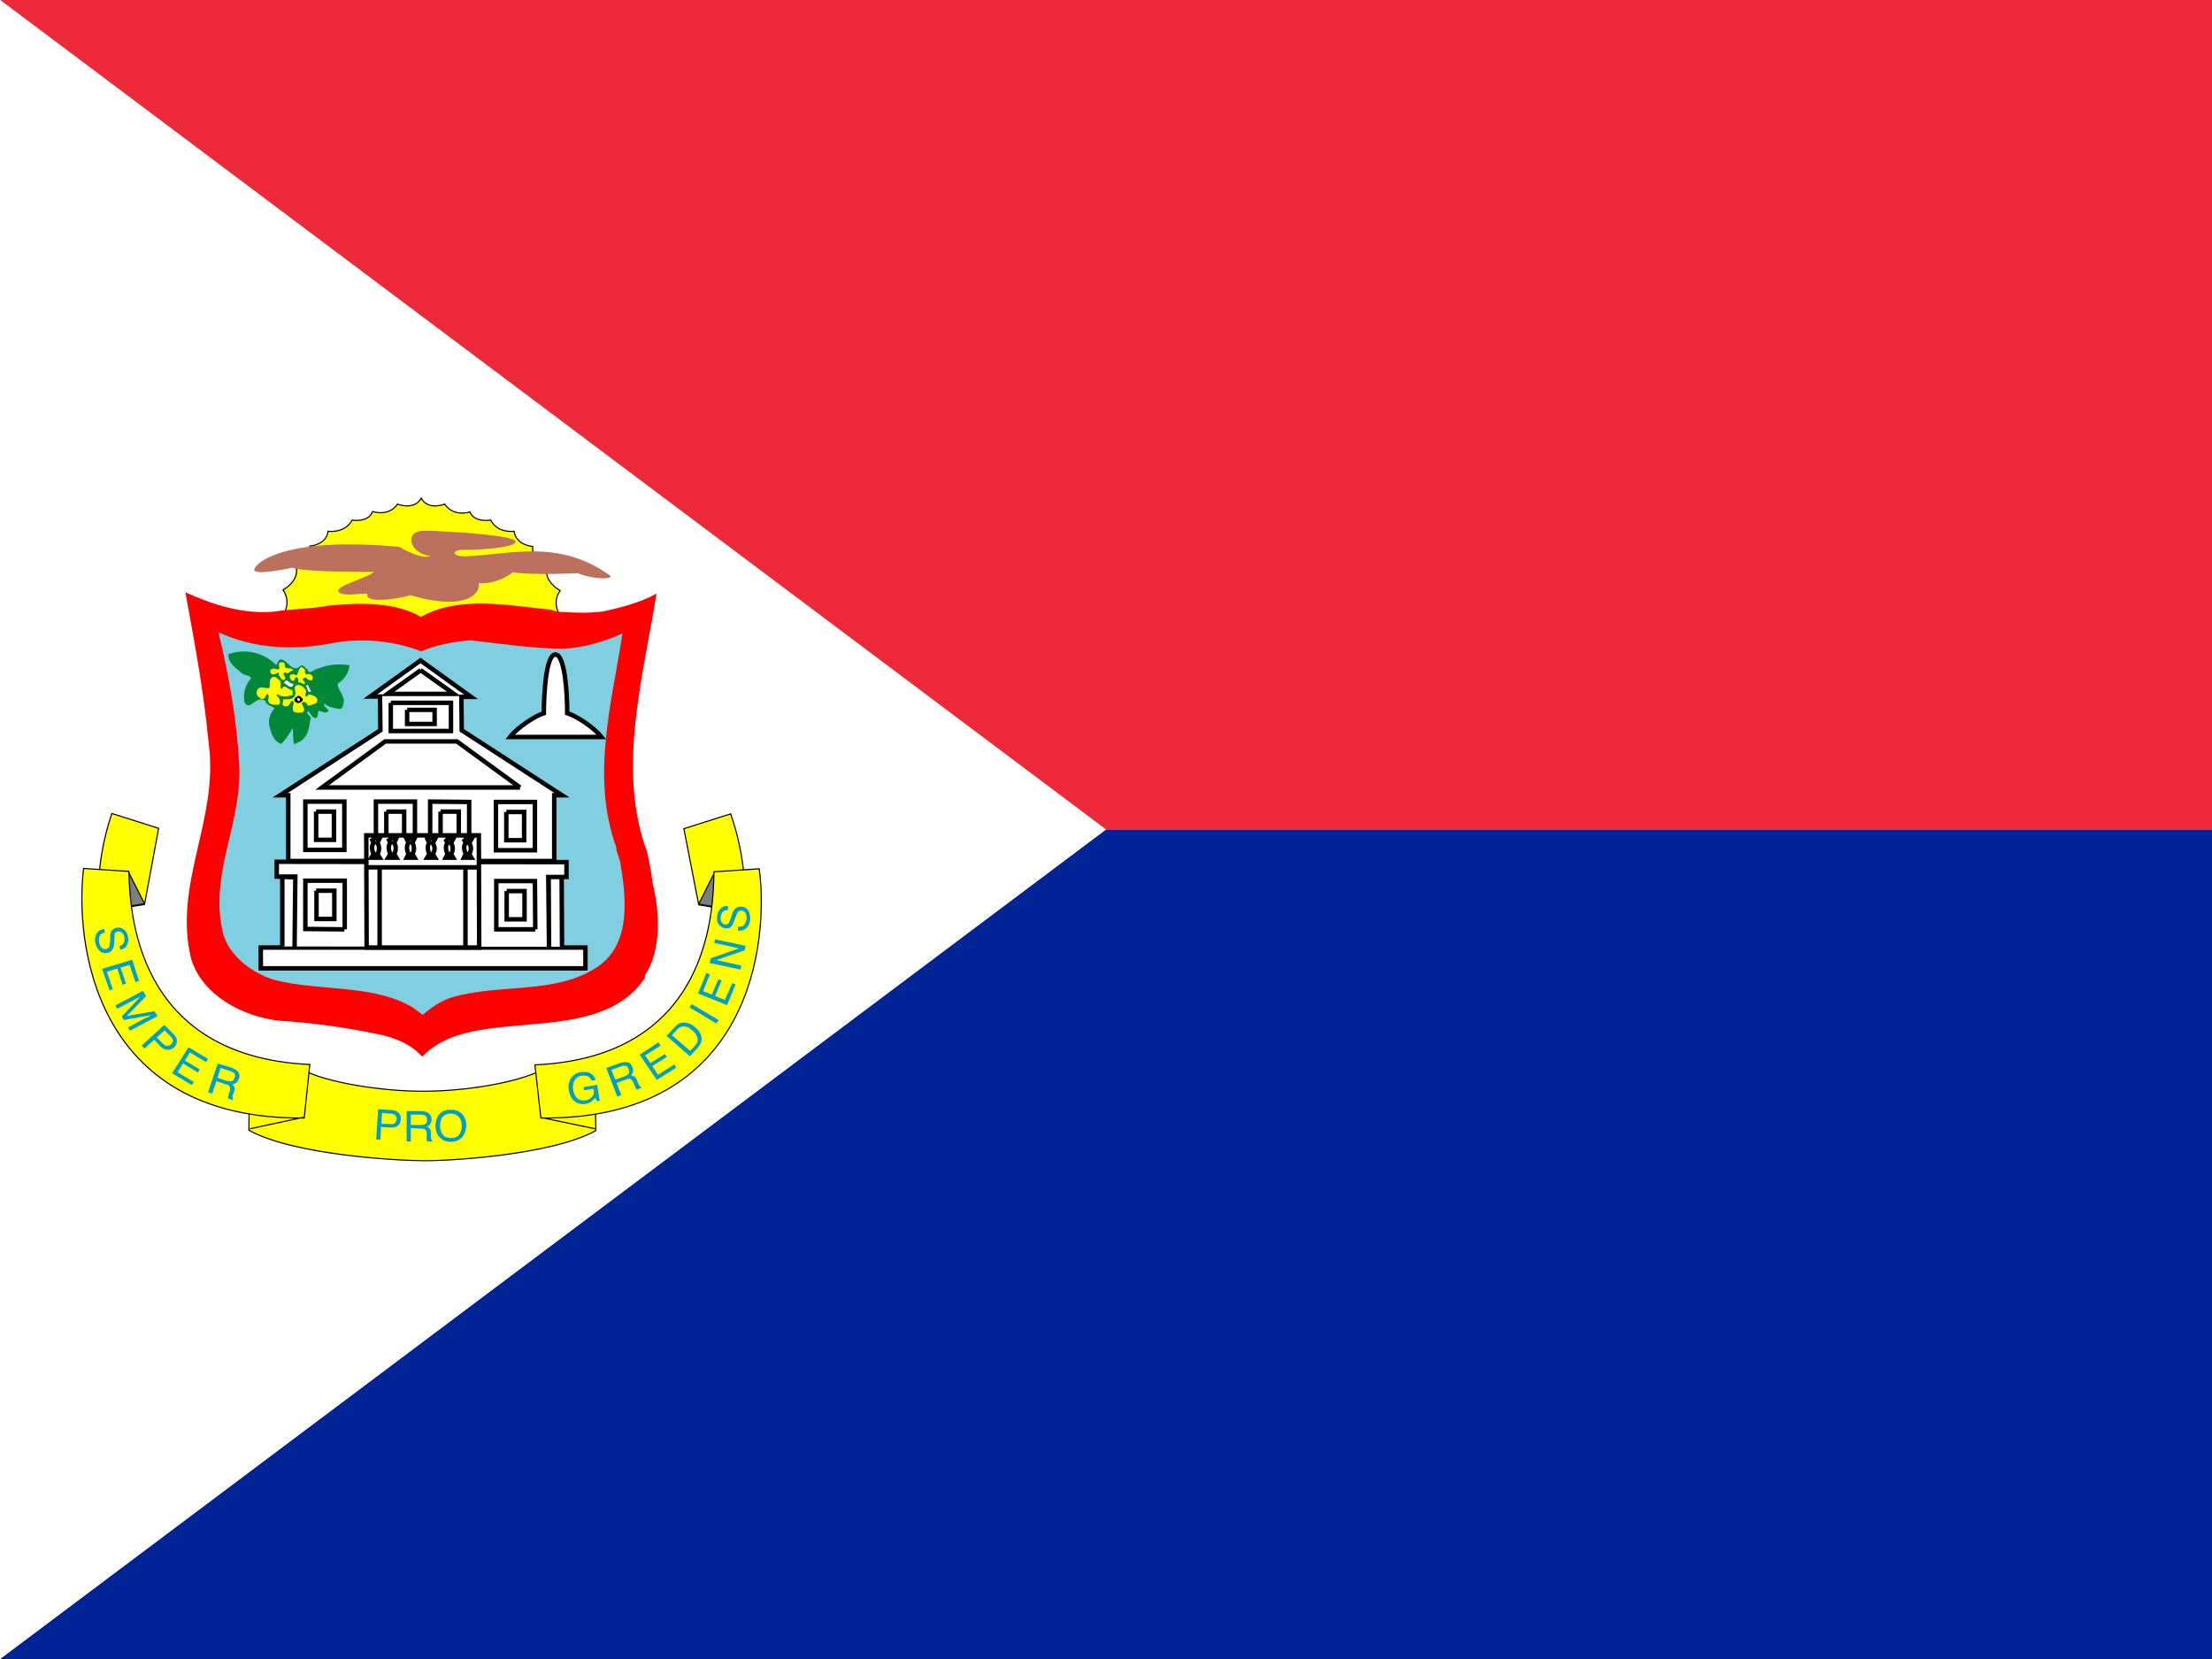
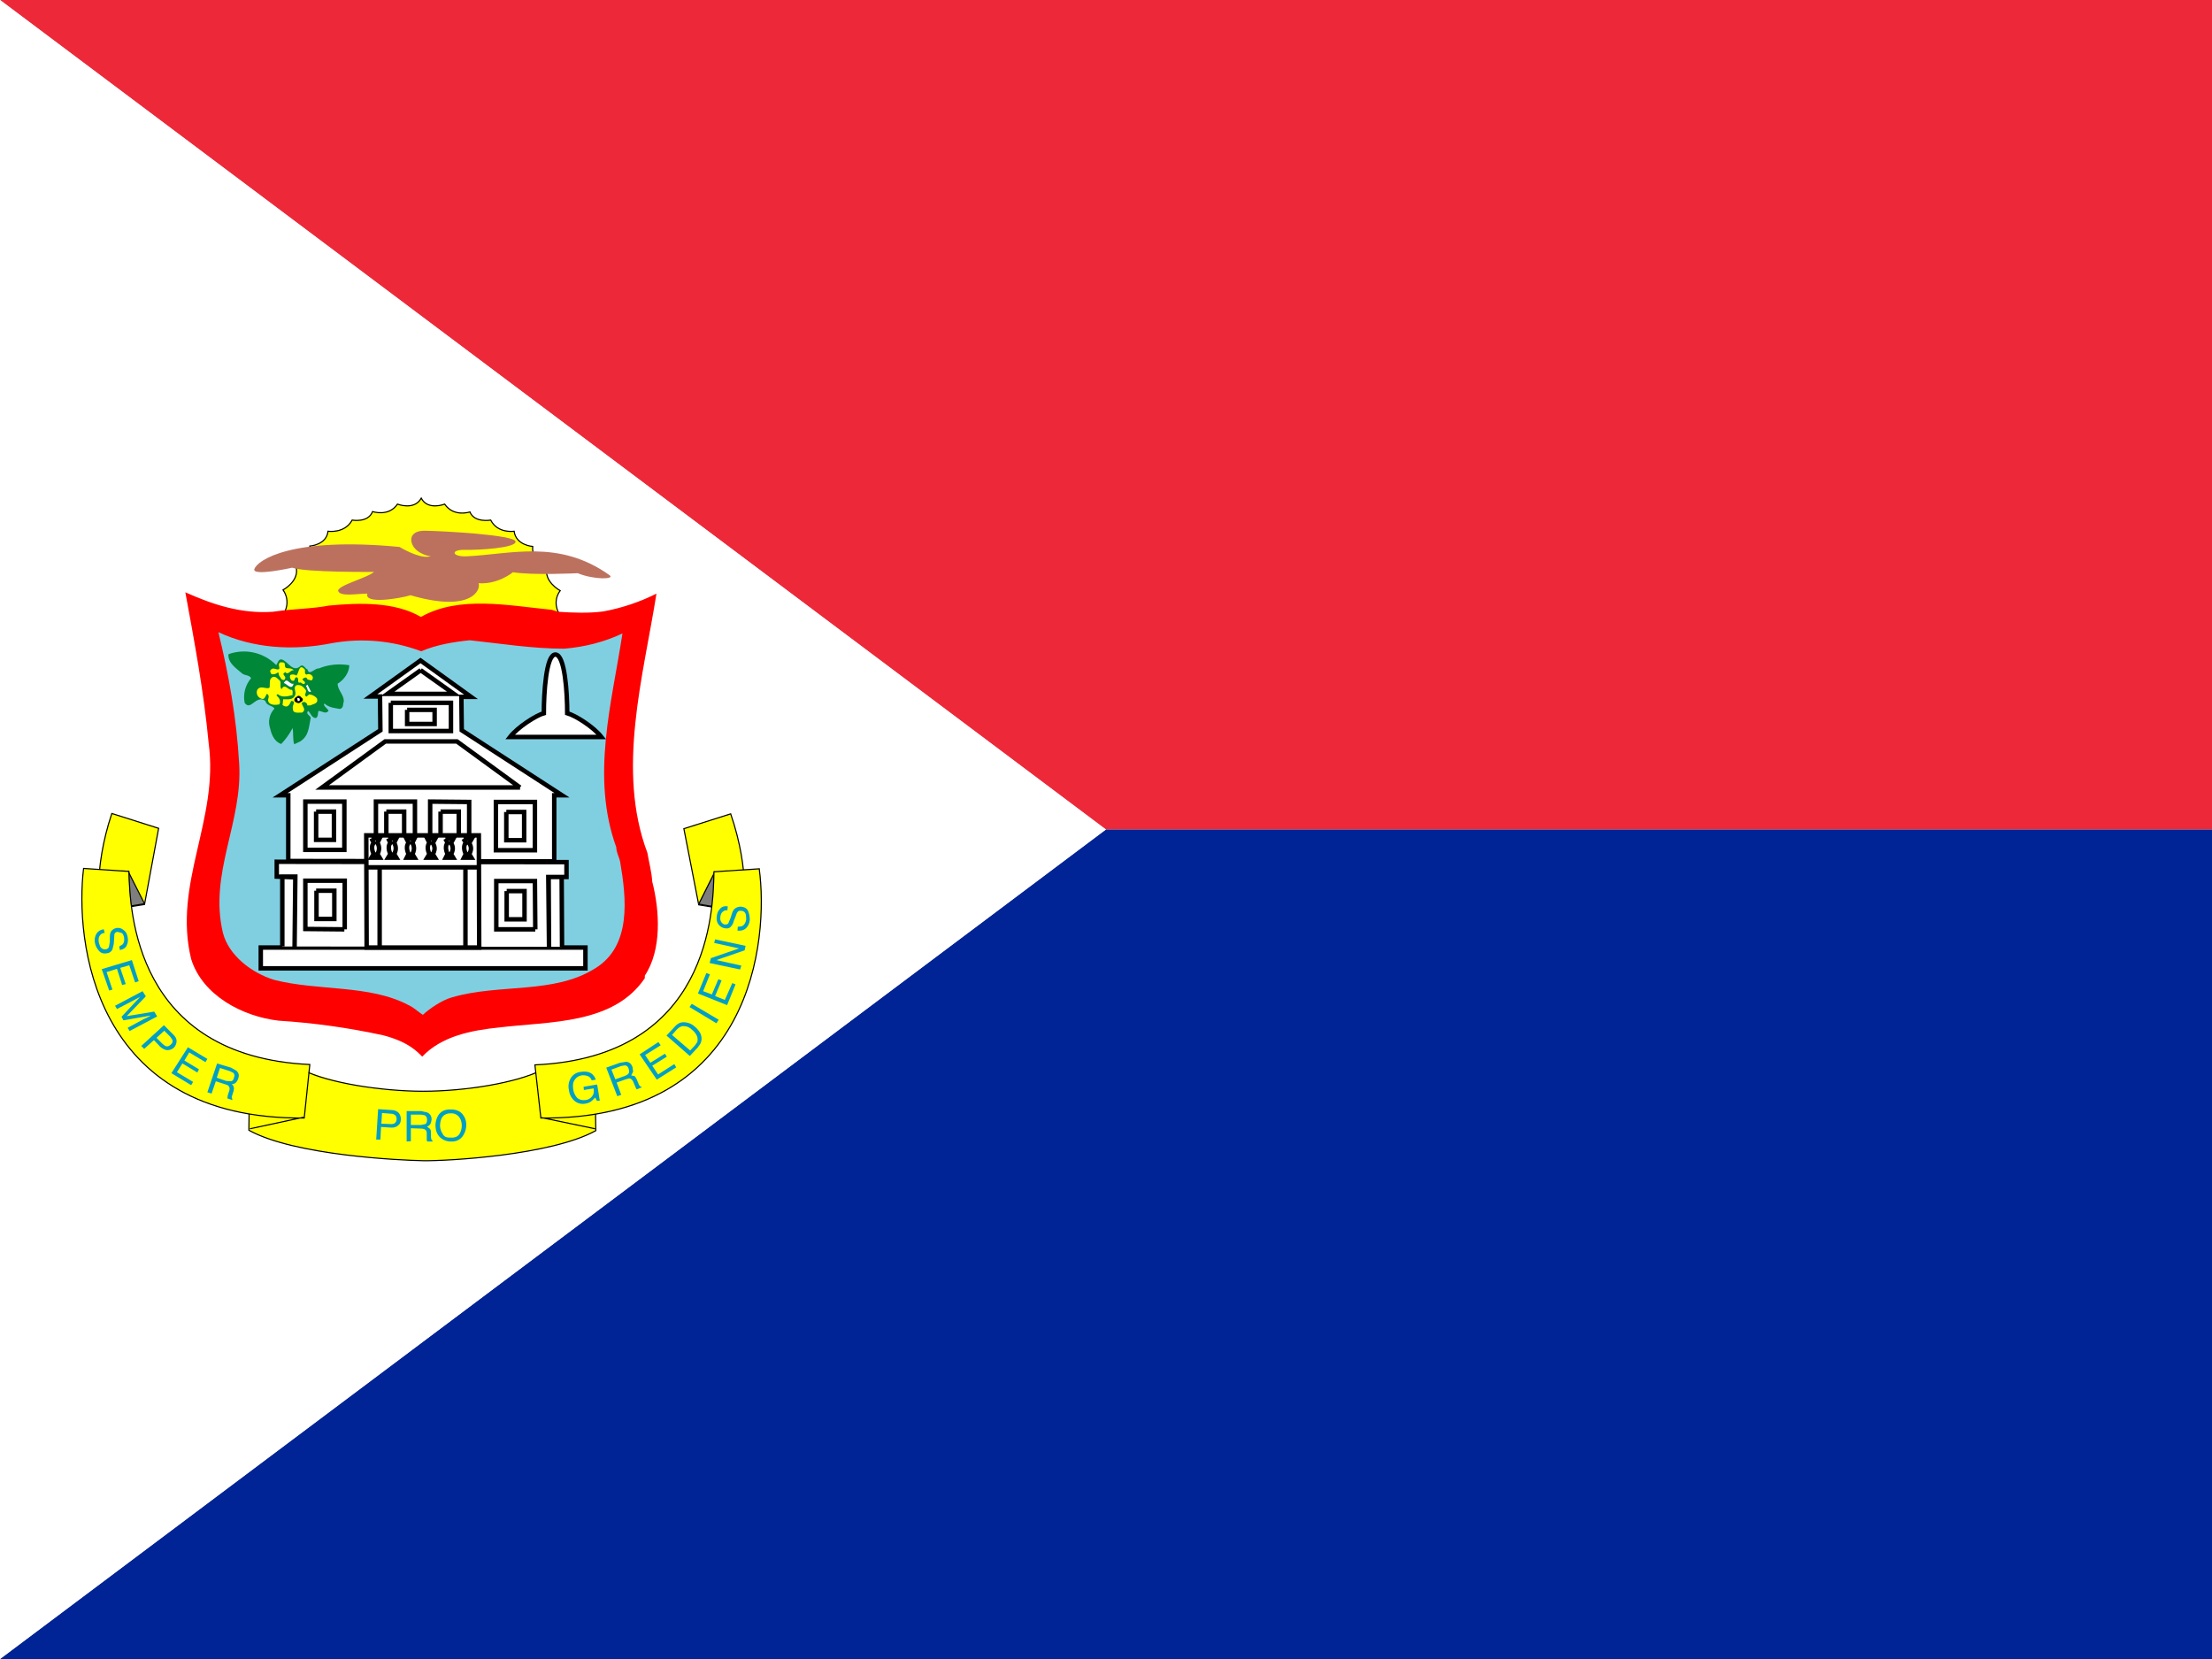
- <svg xmlns="http://www.w3.org/2000/svg" id="flag-icon-css-sx" width="640" height="480">
+ <svg xmlns="http://www.w3.org/2000/svg" id="flag-icons-sx" viewBox="0 0 640 480">
  <defs>
-     <clipPath id="a">
+     <clipPath id="sx-a">
      <path fill-opacity=".7" d="M0 0h682.7v512H0z" />
    </clipPath>
  </defs>
-   <g clip-path="url(#a)" transform="scale(.9375)">
-     <path fill="#ed2939" fill-rule="evenodd" d="M0 0h768v256H341.3L0 0z" />
-     <path fill="#002395" fill-rule="evenodd" d="M0 512h768V256H341.3L0 512z" />
-     <path fill="#fff" fill-rule="evenodd" d="M0 0l341.3 256L0 512V0z" />
-     <path fill="#ff0" d="M172.3 193.2l.1-4s-2.1-3.4.4-7c0 0-5.3-2.8-4-7.2 0 0-4.8-1.2-4.5-6.4 0 0-5-.3-5.6-4.7 0 0-5.1.8-7.4-3.4 0 0-5 1-6.4-2.5 0 0-4.9 1.6-7.7-2.5 0 0-5.2 2.1-7.3-1.8-2.1 3.9-7.3 1.8-7.3 1.8-2.8 4.1-7.7 2.4-7.7 2.4-1.4 3.5-6.3 2.5-6.3 2.5-2.3 4.3-7.4 3.4-7.4 3.4-.5 4.4-5.6 4.8-5.6 4.8a6 6 0 0 1-4.4 6.4c1.3 4.3-4 7.1-4 7.1 2.6 3.7.5 7 .5 7l-.1 3.7 84.7.4" />
-     <path fill="none" stroke="#000" stroke-width=".3" d="M377.2 843.1v-3.5s-1.8-3 .4-6c0 0-4.6-2.5-3.5-6.3 0 0-4.2-1-3.9-5.6 0 0-4.5-.3-5-4.1 0 0-4.4.7-6.3-3 0 0-4.4.8-5.6-2.2 0 0-4.3 1.5-6.8-2.1 0 0-4.5 1.8-6.3-1.6-1.9 3.4-6.4 1.6-6.4 1.6-2.4 3.5-6.7 2-6.7 2-1.2 3.1-5.5 2.3-5.5 2.3-2 3.7-6.5 3-6.5 3-.4 3.7-4.9 4-4.9 4 .4 4.6-3.7 5.6-3.7 5.6 1 3.8-3.5 6.2-3.5 6.2 2.2 3.2.3 6.2.3 6.2v3.2l73.9.3z" transform="matrix(1.1464 0 0 1.1461 -260 -773.1)" />
-     <path fill="red" d="M170.3 188.2c-13.3-1.3-28.6-4.5-40.4 2.2-8-4.7-19-4.4-28.4-3.5-5.1 1-11.1 1-16.5 1.8l-.8.1c-9.7.7-18.5-2.2-27-6 2.8 15.2 5.7 30.7 7.2 46.6C67.6 253 53.3 272.7 59 296c3.5 11.2 15.8 17.7 27 19a214.7 214.7 0 0 1 32.2 4.5 32 32 0 0 1 5.5 1.9 19.7 19.7 0 0 1 6.6 4.7c6-6.3 15-8.1 23.7-9 15.8-1.9 35.3-.9 45-15.2v-.8c5.3-8 4.6-20 2.3-29-.2-3.1-1-5.9-1.5-8.9-9.6-25.5-1.3-54.2 2.8-80-5 2.8-10.7 4.2-16.4 5.5-4.5.6-9.5.4-14 .1l-2-.5" />
-     <path fill="#80cfe1" d="M190.2 261.5c0 1.6.9 3 1.2 4.5 1.9 11.2 3.6 26-7.8 32.9-12.8 8-29.4 4.6-44.1 8.9-3 .8-7 3.5-9 5.4-1.4-.9-2.7-2.2-4.4-3-12.1-6.4-27.9-4.3-41.5-7.8-6.9-2.1-14-7.5-15.8-14.5-4.4-18.4 6.2-34.1 5-52.4-.8-14-3.2-27.3-6.4-40.4 10.7 5 23 5.8 35 3.4A51.6 51.6 0 0 1 130 201c4.6-2 10-2.9 15-3.4 9.3 1 19.4 2.6 29.1 2.6 6.5-.4 12.4-2.2 18-4.7-3.3 21.6-9.8 44.2-1.9 66" />
+   <g clip-path="url(#sx-a)" transform="scale(.9375)">
+     <path fill="#ed2939" fill-rule="evenodd" d="M0 0h768v256H341.3z" />
+     <path fill="#002395" fill-rule="evenodd" d="M0 512h768V256H341.3z" />
+     <path fill="#fff" fill-rule="evenodd" d="m0 0 341.3 256L0 512z" />
+     <path fill="#ff0" d="m172.3 193.2.1-4s-2.1-3.4.4-7c0 0-5.3-2.8-4-7.2 0 0-4.8-1.2-4.5-6.4 0 0-5-.3-5.6-4.7 0 0-5.1.8-7.4-3.4 0 0-5 1-6.4-2.5 0 0-4.9 1.6-7.7-2.5 0 0-5.2 2.1-7.3-1.8-2.1 3.9-7.3 1.8-7.3 1.8-2.8 4.1-7.7 2.4-7.7 2.4-1.4 3.5-6.3 2.5-6.3 2.5-2.3 4.3-7.4 3.4-7.4 3.4-.5 4.4-5.6 4.8-5.6 4.8a6 6 0 0 1-4.4 6.4c1.3 4.3-4 7.1-4 7.1 2.6 3.7.5 7 .5 7l-.1 3.7z" />
+     <path fill="none" stroke="#000" stroke-width=".3" d="M377.2 843.1v-3.5s-1.8-3 .4-6c0 0-4.6-2.5-3.5-6.3 0 0-4.2-1-3.9-5.6 0 0-4.5-.3-5-4.1 0 0-4.4.7-6.3-3 0 0-4.4.8-5.6-2.2 0 0-4.3 1.5-6.8-2.1 0 0-4.5 1.8-6.3-1.6-1.9 3.4-6.4 1.6-6.4 1.6-2.4 3.5-6.7 2-6.7 2-1.2 3.1-5.5 2.3-5.5 2.3-2 3.7-6.5 3-6.5 3-.4 3.7-4.9 4-4.9 4a5 5 0 0 1-3.7 5.6c1 3.8-3.5 6.2-3.5 6.2 2.2 3.2.3 6.2.3 6.2v3.2z" transform="matrix(1.1464 0 0 1.1461 -260 -773.1)" />
+     <path fill="red" d="M170.3 188.2c-13.3-1.3-28.6-4.5-40.4 2.2-8-4.7-19-4.4-28.4-3.5-5.1 1-11.1 1-16.5 1.8l-.8.1c-9.7.7-18.5-2.2-27-6 2.8 15.2 5.7 30.7 7.2 46.6C67.6 253 53.3 272.7 59 296c3.5 11.2 15.8 17.7 27 19a215 215 0 0 1 32.2 4.5 32 32 0 0 1 5.5 1.9 20 20 0 0 1 6.6 4.7c6-6.3 15-8.1 23.7-9 15.8-1.9 35.3-.9 45-15.2v-.8c5.3-8 4.6-20 2.3-29-.2-3.1-1-5.9-1.5-8.9-9.6-25.5-1.3-54.2 2.8-80a61 61 0 0 1-16.4 5.5c-4.5.6-9.5.4-14 .1z" />
+     <path fill="#80cfe1" d="M190.2 261.5c0 1.6.9 3 1.2 4.5 1.9 11.2 3.6 26-7.8 32.9-12.8 8-29.4 4.6-44.1 8.9-3 .8-7 3.5-9 5.4-1.4-.9-2.7-2.2-4.4-3-12.1-6.4-27.9-4.3-41.5-7.8-6.9-2.1-14-7.5-15.8-14.5-4.4-18.4 6.2-34.1 5-52.4-.8-14-3.2-27.3-6.4-40.4 10.7 5 23 5.8 35 3.4A52 52 0 0 1 130 201c4.6-2 10-2.9 15-3.4 9.3 1 19.4 2.6 29.1 2.6q9.7-.8 18-4.7c-3.3 21.6-9.8 44.2-1.9 66" />
    <path fill="#fff" d="M171 265.8v-20.4h2.4l-31-20-.1-10.5h3l-15.6-11-15.4 11h3v10.5l-30.9 20h2.5v20.3H171" />
-     <path fill="none" stroke="#000" stroke-width="1.2" d="M376 906.5v-17.8h2.1l-27-17.5-.1-9h2.6l-13.6-9.8-13.5 9.7h2.6l.1 9.1-27 17.5h2.2v17.7H376z" transform="matrix(1.1464 0 0 1.1461 -260 -773.1)" />
-     <path fill="#fff" d="M180.6 292.5v6.3H80.5v-6.4h100" />
+     <path fill="none" stroke="#000" stroke-width="1.2" d="M376 906.5v-17.8h2.1l-27-17.5-.1-9h2.6l-13.6-9.8-13.5 9.7h2.6l.1 9.1-27 17.5h2.2v17.7z" transform="matrix(1.1464 0 0 1.1461 -260 -773.1)" />
+     <path fill="#fff" d="M180.6 292.5v6.3H80.5v-6.4z" />
    <path fill="none" stroke="#000" stroke-width="1.2" d="M384.4 929.8v5.5H297v-5.6h87.4z" transform="matrix(1.1464 0 0 1.1461 -260 -773.1)" />
    <path fill="#fff" d="M87.1 292.1v-21.5h4l-.2 21.7.2-21.6-5.8-.1v-4.7l89.4.2v4.5h-5.4v21.8l-.1-21.8h4l.2 21.6" />
    <path fill="none" stroke="#000" stroke-width="1.2" d="M302.8 929.4v-18.8h3.5l-.2 19 .2-18.8-5-.2v-4l78 .1v4h-4.8l.1 19-.2-19h3.6l.1 18.8" transform="matrix(1.1464 0 0 1.1461 -260 -773.1)" />
    <path fill="none" stroke="#000" stroke-width="1.2" d="M319.6 924.8v-13.1H309v13l10.5.1" transform="matrix(1.1464 0 0 1.1461 -260 -773.1)" />
-     <path fill="none" stroke="#000" stroke-width="1.2" d="M312 914.4v7.6h4.8v-7.6h-4.9m59 10.4l-.1-13h-10.4v13h10.5" transform="matrix(1.1464 0 0 1.1461 -260 -773.1)" />
-     <path fill="none" stroke="#000" stroke-width="1.2" d="M363.2 914.5v7.6h4.8v-7.6h-4.8m7.6-11v-13h-10.5v13h10.5z" transform="matrix(1.1464 0 0 1.1461 -260 -773.1)" />
+     <path fill="none" stroke="#000" stroke-width="1.2" d="M312 914.4v7.6h4.8v-7.6h-4.9m59 10.4-.1-13h-10.4v13h10.5" transform="matrix(1.1464 0 0 1.1461 -260 -773.1)" />
+     <path fill="none" stroke="#000" stroke-width="1.2" d="M363.2 914.5v7.6h4.8v-7.6h-4.8m7.6-11v-13h-10.5v13z" transform="matrix(1.1464 0 0 1.1461 -260 -773.1)" />
    <path fill="none" stroke="#000" stroke-width="1.2" d="M363.1 893.2v7.6h4.8v-7.6h-4.8m-43.6 10.3v-13.1H309v13h10.5z" transform="matrix(1.1464 0 0 1.1461 -260 -773.1)" />
    <path fill="none" stroke="#000" stroke-width="1.2" d="M311.9 893.1v7.6h4.8v-7.6h-4.8m26.6 10.4v-13.1H328v13h10.5" transform="matrix(1.1464 0 0 1.1461 -260 -773.1)" />
    <path fill="none" stroke="#000" stroke-width="1.2" d="M330.8 893.1v7.6h4.8v-7.6h-4.8m22.3 10.4v-13l-10.5-.1v13l10.5.1" transform="matrix(1.1464 0 0 1.1461 -260 -773.1)" />
    <path fill="none" stroke="#000" stroke-width="1.2" d="M345.4 893.1v7.6h4.9v-7.6h-4.9" transform="matrix(1.1464 0 0 1.1461 -260 -773.1)" />
-     <path fill="#fff" d="M147.7 257.8l.2 34.6H113l-.1-34.6h34.7" />
-     <path fill="none" stroke="#000" stroke-width="1.2" d="M355.7 899.5l.1 30.2h-30.3l-.1-30.2h30.3zm-30.5 8.6h30.6M329 929.7v-21.4m23.1 21.4v-21.3m14.7-21.8l-17-12.4h-19.3l-17 12.4h53.3M332 863.8v7.6h16.2v-7.6H332" transform="matrix(1.1464 0 0 1.1461 -260 -773.1)" />
+     <path fill="#fff" d="m147.7 257.8.2 34.6H113l-.1-34.6z" />
+     <path fill="none" stroke="#000" stroke-width="1.2" d="m355.7 899.5.1 30.2h-30.3l-.1-30.2zm-30.5 8.6h30.6M329 929.7v-21.4m23.1 21.4v-21.3m14.7-21.8-17-12.4h-19.3l-17 12.4h53.3M332 863.8v7.6h16.2v-7.6H332" transform="matrix(1.1464 0 0 1.1461 -260 -773.1)" />
    <path fill="none" stroke="#000" stroke-width="1.2" d="M336.4 865.7v3.8h7.4v-3.8h-7.4M340 855l9 6.4h-17.9l9-6.4" transform="matrix(1.1464 0 0 1.1461 -260 -773.1)" />
    <path fill="#fff" d="M171.4 202c2.9 0 3.6 12 3.6 18 2.6.8 8.1 4.3 10.6 7.4h-28.2c2.4-3.1 7.9-6.6 10.4-7.3 0-6 .6-18.2 3.6-18" />
-     <path fill="none" stroke="#000" stroke-width="1.2" d="M376.3 850.8c2.6 0 3.2 10.5 3.2 15.8 2.2.6 7.1 3.7 9.2 6.4h-24.6c2.1-2.7 7-5.8 9.1-6.4 0-5.3.6-15.8 3.1-15.8m-49.5 49.5h2.2l-.6 1.2s1 1.4 0 3l.6 1h-2.2l.6-1s-1-1.8 0-3l-.6-1.2m4.5 0h2.2l-.6 1.2s1 1.4 0 3l.6 1h-2.2l.6-1s-1-1.8 0-3l-.6-1.2m5 0h2.1l-.6 1.2s1 1.4 0 3l.6 1h-2.1l.5-1s-1-1.8 0-3l-.6-1.2zm5.5 0h2.2l-.7 1.3s1.1 1.3 0 2.9l.6 1h-2.1l.6-1s-1-1.8 0-3l-.6-1.1zm4.9 0h2.2l-.7 1.3s1.1 1.3 0 2.9l.6 1h-2l.5-1s-1-1.8 0-3l-.6-1.1m4.9 0h2.2l-.7 1.2s1.1 1.3 0 2.9l.6 1h-2l.5-1s-1-1.8 0-3l-.6-1.1" transform="matrix(1.1464 0 0 1.1461 -260 -773.1)" />
-     <path fill="#ff0" d="M130.5 336.8c13 0 29-2.7 36.5-6.5l16.5-1.5.4 20.1c-14 7.7-46.2 9.4-53.3 9.3-7.1 0-39.7-1.6-53.8-9.3l.2-20.2 16.5 1.5c7.5 3.9 24 6.6 37 6.6" />
-     <path fill="none" stroke="#000" stroke-width=".3" d="M340.7 968.4c11.4 0 25.3-2.3 31.9-5.7l14.3-1.2.3 17.5c-12.1 6.7-40.3 8.2-46.4 8.1-6.2 0-34.7-1.4-47-8.2l.2-17.5 14.4 1.3c6.6 3.4 21 5.7 32.3 5.7" transform="matrix(1.1464 0 0 1.1461 -260 -773.1)" />
-     <path fill="#ff0" d="M34.4 251l14.5 4.6-4.4 23.5-13.7 2.2s-2.3-12.4 3.6-30.3" />
-     <path fill="none" stroke="#000" stroke-width=".3" d="M256.9 893.6l12.6 4-3.8 20.5-12 1.9s-2-10.8 3.2-26.4z" transform="matrix(1.1464 0 0 1.1461 -260 -773.1)" />
-     <path fill="#7e7e7e" d="M44.5 278.9l-13.7 2.4 8.7-12.4 5 10" />
-     <path fill="none" stroke="#000" stroke-width=".3" d="M265.7 917.9l-12 2 7.6-10.7 4.4 8.7" transform="matrix(1.1464 0 0 1.1461 -260 -773.1)" />
-     <path fill="#ff0" d="M25.7 268l14 1c.3 11.8 1.8 57 55.8 59.5L93.8 345c-65.7.6-70.7-55.5-68-77" />
-     <path fill="none" stroke="#000" stroke-width=".3" d="M249.3 908.4l12.2.8c.3 10.4 1.5 49.8 48.7 52l-1.5 14.4c-57.4.6-61.7-48.4-59.4-67.2zm44.8 70.1l14.4-3.1" transform="matrix(1.1464 0 0 1.1461 -260 -773.1)" />
-     <path fill="#ff0" d="M225.4 251.2l-14.4 4.6 4.6 23.4 13.8 2.2s2.2-12.3-4-30.2" />
-     <path fill="none" stroke="#000" stroke-width=".3" d="M423.5 893.7l-12.6 4 4 20.5 12 2s2-10.8-3.4-26.5z" transform="matrix(1.1464 0 0 1.1461 -260 -773.1)" />
-     <path fill="#7e7e7e" d="M215.6 279l13.7 2.5-8.8-12.4-5 9.9" />
-     <path fill="none" stroke="#000" stroke-width=".3" d="M414.9 918l12 2.1-7.7-10.7-4.3 8.6" transform="matrix(1.1464 0 0 1.1461 -260 -773.1)" />
-     <path fill="#ff0" d="M234.3 268.1l-14 1c-.2 11.8-1.3 57-55.3 59.5L167 345c65.7.8 70.2-55.4 67.4-76.9" />
-     <path fill="none" stroke="#000" stroke-width=".3" d="M431.2 908.5l-12.2.8c-.2 10.4-1 49.9-48.2 52l1.6 14.3c57.4.7 61.3-48.3 58.8-67zm-44.2 70l-14.4-3" transform="matrix(1.1464 0 0 1.1461 -260 -773.1)" />
-     <path fill="#009fc5" d="M121.8 346.7c-.4.2-1 .3-1.5.2l-2.6-.1.2-3.3 2.6.2c.5 0 1 .1 1.2.3.5.2.7.7.7 1.4 0 .6-.3 1-.7 1.3m-4.3 5l.2-3.9 3 .2c1 .1 1.8-.2 2.3-.7.5-.4.8-1 .8-1.8a2.5 2.5 0 0 0-.6-2 3.2 3.2 0 0 0-2-.9l-4.4-.3-.6 9.4h1.3m9.4-7.7h3.2l1.1.2c.5.3.7.7.7 1.4 0 .6-.1 1-.5 1.3a2.6 2.6 0 0 1-1.4.3h-3.1V344m0 8.2v-4l3 .1c.5 0 1 0 1.2.2.4.2.7.6.7 1.2v2.3l.2.3h1.6v-.2a.8.8 0 0 1-.4-.5 3.4 3.4 0 0 1-.1-.8v-1.3c0-.6-.2-1-.4-1.2a1.7 1.7 0 0 0-.8-.6c.4-.2.8-.5 1-.8.2-.4.4-.8.4-1.4 0-1-.5-1.8-1.4-2.2a4.7 4.7 0 0 0-1.8-.4h-4.5v9.4h1.3m10-2a4.5 4.5 0 0 1-1-2.6c0-1.3.2-2.3.8-3a3.1 3.1 0 0 1 2.4-1 3 3 0 0 1 2.4.8c.7.6 1 1.5 1.1 2.6a5 5 0 0 1-.6 2.8c-.5.8-1.3 1.3-2.5 1.3s-2-.2-2.7-.9m-1.5-5.9c-.6 1-.8 2-.8 3.3.1 1.4.5 2.6 1.4 3.4a4.6 4.6 0 0 0 3.6 1.3 4.4 4.4 0 0 0 3.5-1.8c.7-1 1-2.2 1-3.6a5 5 0 0 0-1.2-3.1c-.9-1-2.2-1.5-3.9-1.4-1.6 0-2.8.7-3.6 1.9m44-13.5c1-.1 1.8-.1 2.5.1 1 .4 1.7 1.1 2.2 2.3l-1.3.2a2.4 2.4 0 0 0-1.2-1.3 3.5 3.5 0 0 0-2-.2 3 3 0 0 0-2 1.3c-.5.7-.7 1.7-.5 3a4.5 4.5 0 0 0 1.2 2.6c.6.6 1.5.8 2.6.7a3.2 3.2 0 0 0 2-1.1c.6-.6.7-1.4.5-2.5l-3 .5-.1-1 4.2-.7.8 5h-.9l-.5-1-1 1c-.5.5-1.2.7-2 .9a4.3 4.3 0 0 1-3.2-.7 5 5 0 0 1-1.9-3.4 5.1 5.1 0 0 1 .7-4 4.1 4.1 0 0 1 3-1.7m9.4-.7l3-1.1c.4-.2.8-.2 1.1-.2.6 0 1 .4 1.2 1 .2.6.2 1.1 0 1.5-.3.3-.7.6-1.3.8l-2.8 1-1.2-3m3 7.7l-1.4-3.7 2.8-1a3 3 0 0 1 1.1-.3c.5.1.9.4 1.2 1l.6 1.4.3.7.2.3 1.5-.6v-.2c-.3 0-.5-.1-.6-.4-.2-.1-.3-.4-.4-.7l-.5-1.2c-.2-.5-.5-.8-.7-1a2.4 2.4 0 0 0-1-.2l.6-1.2c0-.4 0-.9-.2-1.4-.4-1-1-1.6-2-1.6a4.5 4.5 0 0 0-1.9.3l-4.2 1.5 3.4 8.8 1.2-.4m11-4.7l-5.3-7.8 5.8-3.8.7 1-4.8 3 1.6 2.4 4.5-2.8.6.9-4.5 2.8 1.8 2.7 5-3.2.6 1-6 3.8m4.7-13.8l1.5-1.7c.8-.8 1.5-1.1 2.3-1 .9 0 1.7.5 2.6 1.3a4.7 4.7 0 0 1 1.4 2c.2.6.1 1.1 0 1.6a4 4 0 0 1-.7 1l-1.5 1.6-5.6-4.8m8.1 3.6c1.1-1.2 1.3-2.4.7-4a6.7 6.7 0 0 0-1.7-2.1 5.2 5.2 0 0 0-3.1-1.4c-1.2-.1-2.2.3-3.1 1.3l-2.6 2.8 7.2 6.3 2.6-2.8m5.6-7.3l-8.3-5 .7-1 8.3 4.9-.7 1m3.3-5.6l-9-3.6 2.6-6.3 1.1.4-2.1 5.2 2.7 1 2-4.7 1 .4-2 4.8 3 1.2 2.3-5.2 1 .4-2.6 6.4m4-11l-9.4-2 .4-1.5 8.7-3-7.7-1.7.3-1.1 9.4 2-.3 1.4-8.7 3 7.7 1.7-.3 1.2m-.8-12l.1-1.2c.6 0 1 0 1.4-.2.7-.4 1-1.1 1.2-2.1a3.7 3.7 0 0 0-.1-1.4c-.2-.7-.6-1.2-1.3-1.2-.6-.1-1 0-1.2.3-.3.3-.5.8-.7 1.5l-.5 1.2c-.2.8-.5 1.4-.8 1.7-.4.6-1 .8-1.8.7a2.8 2.8 0 0 1-2-1c-.6-.6-.8-1.5-.7-2.6.1-1 .4-1.8 1-2.4.5-.6 1.3-1 2.4-.8l-.1 1.2c-.5 0-1 0-1.2.3-.6.3-.9 1-1 1.9 0 .7 0 1.2.4 1.6.3.4.6.6 1 .6.5 0 .9 0 1.1-.4l.7-1.7.4-1.3c.2-.6.5-1 .8-1.4.5-.5 1.2-.7 2-.7 1.1.1 1.9.6 2.2 1.4.4.8.6 1.6.5 2.7a3.9 3.9 0 0 1-1.2 2.6c-.7.6-1.5.8-2.6.7m-195.6-.6l.3 1.2c-.6.1-1 .3-1.3.6-.5.5-.7 1.3-.5 2.4a4 4 0 0 0 .4 1.2c.4.7 1 1 1.7.9.5-.1.8-.3 1-.7l.3-1.6v-1.3c0-.8.2-1.5.3-1.8.3-.6.9-1 1.7-1.2.8-.1 1.6 0 2.2.6.7.4 1.1 1.2 1.3 2.2a4 4 0 0 1-.3 2.6c-.4.8-1 1.2-2.1 1.4l-.2-1.1a3 3 0 0 0 1-.6c.5-.5.6-1.2.5-2.1-.2-.8-.4-1.3-.8-1.5a1.5 1.5 0 0 0-1.2-.3 1 1 0 0 0-1 .7l-.1 1.8-.1 1.3a3.5 3.5 0 0 1-.4 1.6 2.2 2.2 0 0 1-1.7 1.2c-1 .2-2-.1-2.5-.8a5 5 0 0 1-1.2-2.4 3.8 3.8 0 0 1 .5-2.9 3 3 0 0 1 2.2-1.3m-.6 12.3l9.3-2.8 2.1 6.5-1.1.4-1.8-5.3-2.8.8 1.7 5-1.1.3-1.6-5-3.2 1 1.8 5.4-1 .3-2.3-6.6m4.1 11.3l8.5-4.5 1 1.6-5.9 6.1 8.5-1.4.9 1.5-8.5 4.5-.6-1 5-2.7.9-.4 1.3-.7-8.5 1.5-.6-1.1 5.8-6.2-.3.2-1 .5a7 7 0 0 1-.9.5l-5 2.6-.6-1m15.8 12.5c-.4-.1-.8-.4-1.2-.8l-1.8-1.8 2.4-2.2 1.8 1.8a3 3 0 0 1 .7 1c.2.5 0 1-.5 1.5-.5.4-1 .6-1.4.5m-6.8.8l3-2.7 2 2.1c.8.7 1.5 1 2.2 1a3 3 0 0 0 2-.8c.5-.6.8-1.2.8-2 0-.6-.3-1.3-.9-1.9l-3-3-7 6.4 1 1m8.4 7.5l5.1-8 6 3.6-.6 1-5-3-1.5 2.5 4.5 2.7-.5 1-4.6-2.8-1.7 2.7 5 3-.6 1-6.1-3.7m15-1.6l3.1 1 1 .5c.4.4.5.9.2 1.5-.2.6-.4 1-.9 1.1l-1.5-.1-2.9-1 1-3m-2.6 7.9l1.3-3.8 2.8.9c.5.1 1 .3 1.1.5.3.3.4.8.3 1.4l-.5 1.5-.1.7v.3l1.5.5v-.2l-.2-.7.2-.7.4-1.2c.1-.6.2-1 0-1.2 0-.3-.3-.6-.6-.9.5 0 1-.2 1.3-.5.3-.3.6-.7.7-1.2.4-1 .2-1.9-.6-2.5a5.2 5.2 0 0 0-1.6-.9l-4.3-1.3-3 8.9 1.3.4" />
-     <path fill="#bc715f" d="M78.5 175.6c1-2.7 11.3-10 44.8-6.8 0 0 5.7 3.5 9 3 2-.2-1 .2-3.6-1.9-2.5-2-3-6.3 2.7-6.1 5.8.1 27.3 1.3 27.7 3.3.4 1.9-11.4 2.7-15.7 2.6-4.4-.1-4 2.1.4 2 13.7-.6 28.6-5.4 44.3 5.8 1.9 1.3-4.7 1.5-9.8-.6 0 0-14 .7-20-.3 0 0-4.5 3.8-10.6 3.4.8 2-2.2 9.2-21 3.7-3.2 1-14.5 2.9-13.3-.5-3 0-8.2 1-9-.7-.8-1.7 9.2-4.2 11-6 0 0-21.2.2-25.2-1.3 0 0-12.5 2.8-11.7.4" />
-     <path fill="#008737" d="M85.3 205.2c.4-.6.6-1.8 1.6-1.7 2 .5 3.5 4.4 6 1.9 1-.2 1.3 1 2 1.2.5 2.1 2.3-.5 3.5-.3 2.8-1.2 6.1-1.5 9.4-1 0 2.2-1.6 4.5-3.6 5.7 0 2 2 3.4 1.9 5.5-.3.8 0 2-1.2 2.3-1.6-.3-3-.4-4.3-1.3-.2-.1-.3-.4-.6-.3-.2.7 1 1.4 1.4 2.1-.8 1.3-2 .1-3.1.1-.3.8 0 1.7-.8 2.2-1.3 0-1.6-1.5-2.4-2.2-.9.9.6 1.4.8 2.1-.6 2.8-.5 5.5-3.2 7.3l-1.9.9c-.5-1.4-.2-3.5-.5-5-1 1.8-2 3.4-3.5 4.9-2-.6-3-2.8-3.4-4.7a5.8 5.8 0 0 1 1.3-6.2c-.5-1-2.5-.8-2.8-2.4-3-2-4.5 3.3-6.4.6a8.6 8.6 0 0 1 2-7.6c-.5-1-1.9-.8-2.7-1.4-1.8-1.6-4.5-3.2-4.3-6a14 14 0 0 1 14.7 3.3" />
-     <path fill="#ff0" d="M87.9 204.9c-.1 2.3 1.5.6 2.8 2-1-.4-1.7 1.7-2.7.5l-.6.6c.4.8 1 .9.4 1.8-1 .4-1.3-1-1.8-1.5 0-.2.2-.6-.2-.8-.6.5-1.2.7-2 .6-.2-.4-.7-1-.2-1.4.8-1 2 .4 2.6-.3.1-.7-.5-1.5.3-2 .5.1 1.2-.2 1.4.5m6.2 1.9c.1.4-.2 1 .4 1.4.8-.4 1.6-.1 2 .6 0 .4.1 1-.4 1.2l-1.2-.3c.1-.2-.3-.3-.4-.6-.5-.1-.9.3-1.2.6.3.4 1 .7.8 1.2-.7.7-1-.6-1.8-.2-.6-.2.1-1.3-.7-1.7-1 0-.3 1.6-1.6 1-.4-.5-.8-1.2-.4-1.7a1.6 1.6 0 0 1 1.9.2c.8-.9.8-4.1 2.7-1.7m-7.8 3.3c.5.8-.2 1.8.5 2.6 1-2 2 .4 3.2.2.4.5.1 1.1.2 1.6-1.5.4-3.3.9-4.6-.3l-.4.4c.8.7 1.5 1.6.9 2.8-1.1.2-2.9.3-3.4-.9-.3-1 .7-1.6-.4-2.4-.7 1-.7 2.2-2.2 1.3a1.9 1.9 0 0 1-.8-2.5c1-1.6 2.8 0 3.8-.7.2-1.4-.3-2.6 1-3.3 1-.2 1.5.6 2.2 1.2" />
-     <path fill="#fff" d="M90.6 211c-.5 2.3-2.2-.1-3-.2 1-2 1.7.6 3 .2m5.4 2.5c-1.2.3-1-1.2-1.6-1.8l.5-.4c.4.5.7 1.5 1.1 2.2" />
-     <path fill="#ff0" d="M94.4 213c.3.8-.8 1.5.2 2l.8-.7c.9.2 1.8.4 2.4 1.2.6 1.7-1.1 1.7-2 2.2h-1c.2-.6-.5-.8-.6-1a1 1 0 0 0-1.1.3c.2 1 1.5 2 .2 2.9-1.2 0-3 .4-2.9-1.2-.4-1 1.2-2.3-.5-2.4-.6 1.3-1.2 2.4-2.7 1.3l.2-1.8c1.4 0 3.1.3 3.7-1.3.4-1.1-.7-2.2.3-3 1.5-.4 2.3.6 3 1.5" />
-     <path d="M93.4 215.6c.3.9-.6 1-1.1 1.4-.6 0-1-.2-1.4-.6-.3-1 .5-1.2 1-1.6.7-.3 1 .5 1.5.8" />
-     <path fill="#fff" d="M92.5 216.2c-.1.2-.4.1-.6.2l-.2-1c.5 0 1 .1.8.8" />
+     <path fill="none" stroke="#000" stroke-width="1.2" d="M376.3 850.8c2.6 0 3.2 10.5 3.2 15.8 2.2.6 7.1 3.7 9.2 6.4h-24.6c2.1-2.7 7-5.8 9.1-6.4 0-5.3.6-15.8 3.1-15.8m-49.5 49.5h2.2l-.6 1.2s1 1.4 0 3l.6 1h-2.2l.6-1s-1-1.8 0-3l-.6-1.2m4.5 0h2.2l-.6 1.2s1 1.4 0 3l.6 1h-2.2l.6-1s-1-1.8 0-3l-.6-1.2m5 0h2.1l-.6 1.2s1 1.4 0 3l.6 1h-2.1l.5-1s-1-1.8 0-3l-.6-1.2zm5.5 0h2.2l-.7 1.3s1.1 1.3 0 2.9l.6 1h-2.1l.6-1s-1-1.8 0-3zm4.9 0h2.2l-.7 1.3s1.1 1.3 0 2.9l.6 1h-2l.5-1s-1-1.8 0-3l-.6-1.1m4.9 0h2.2l-.7 1.2s1.1 1.3 0 2.9l.6 1h-2l.5-1s-1-1.8 0-3l-.6-1.1" transform="matrix(1.1464 0 0 1.1461 -260 -773.1)" />
+     <path fill="#ff0" d="M130.5 336.8c13 0 29-2.7 36.5-6.5l16.5-1.5.4 20.1c-14 7.7-46.2 9.4-53.3 9.3s-39.7-1.6-53.8-9.3l.2-20.2 16.5 1.5a98 98 0 0 0 37 6.6" />
+     <path fill="none" stroke="#000" stroke-width=".3" d="M340.7 968.4c11.4 0 25.3-2.3 31.9-5.7l14.3-1.2.3 17.5c-12.1 6.7-40.3 8.2-46.4 8.1s-34.7-1.4-47-8.2l.2-17.5 14.4 1.3c6.6 3.4 21 5.7 32.3 5.7" transform="matrix(1.1464 0 0 1.1461 -260 -773.1)" />
+     <path fill="#ff0" d="m34.4 251 14.5 4.6-4.4 23.5-13.7 2.2s-2.3-12.4 3.6-30.3" />
+     <path fill="none" stroke="#000" stroke-width=".3" d="m256.9 893.6 12.6 4-3.8 20.5-12 1.9s-2-10.8 3.2-26.4z" transform="matrix(1.1464 0 0 1.1461 -260 -773.1)" />
+     <path fill="#7e7e7e" d="m44.5 278.9-13.7 2.4 8.7-12.4z" />
+     <path fill="none" stroke="#000" stroke-width=".3" d="m265.7 917.9-12 2 7.6-10.7 4.4 8.7" transform="matrix(1.1464 0 0 1.1461 -260 -773.1)" />
+     <path fill="#ff0" d="m25.7 268 14 1c.3 11.8 1.8 57 55.8 59.5L93.8 345c-65.7.6-70.7-55.5-68-77" />
+     <path fill="none" stroke="#000" stroke-width=".3" d="m249.3 908.4 12.2.8c.3 10.4 1.5 49.8 48.7 52l-1.5 14.4c-57.4.6-61.7-48.4-59.4-67.2zm44.8 70.1 14.4-3.1" transform="matrix(1.1464 0 0 1.1461 -260 -773.1)" />
+     <path fill="#ff0" d="m225.4 251.2-14.4 4.6 4.6 23.4 13.8 2.2s2.2-12.3-4-30.2" />
+     <path fill="none" stroke="#000" stroke-width=".3" d="m423.5 893.7-12.6 4 4 20.5 12 2s2-10.8-3.4-26.5z" transform="matrix(1.1464 0 0 1.1461 -260 -773.1)" />
+     <path fill="#7e7e7e" d="m215.6 279 13.7 2.5-8.8-12.4-5 9.9" />
+     <path fill="none" stroke="#000" stroke-width=".3" d="m414.9 918 12 2.1-7.7-10.7-4.3 8.6" transform="matrix(1.1464 0 0 1.1461 -260 -773.1)" />
+     <path fill="#ff0" d="m234.3 268.1-14 1c-.2 11.8-1.3 57-55.3 59.5l2 16.4c65.7.8 70.2-55.4 67.4-76.9" />
+     <path fill="none" stroke="#000" stroke-width=".3" d="m431.2 908.5-12.2.8c-.2 10.4-1 49.9-48.2 52l1.6 14.3c57.4.7 61.3-48.3 58.8-67zm-44.2 70-14.4-3" transform="matrix(1.1464 0 0 1.1461 -260 -773.1)" />
+     <path fill="#009fc5" d="M121.8 346.7q-.7.3-1.5.2l-2.6-.1.2-3.3 2.6.2q.8 0 1.2.3.7.3.7 1.4 0 .9-.7 1.3m-4.3 5 .2-3.9 3 .2q1.5.1 2.3-.7.8-.6.8-1.8a3 3 0 0 0-.6-2 3 3 0 0 0-2-.9l-4.4-.3-.6 9.4zm9.4-7.7h3.2l1.1.2q.7.4.7 1.4t-.5 1.3l-1.4.3h-3.1zm0 8.2v-4l3 .1q.8 0 1.2.2.7.3.7 1.2v2.3l.2.3h1.6v-.2l-.4-.5-.1-.8v-1.3q0-.9-.4-1.2l-.8-.6q.7-.3 1-.8t.4-1.4q0-1.6-1.4-2.2l-1.8-.4h-4.5v9.4zm10-2a5 5 0 0 1-1-2.6q0-2 .8-3a3 3 0 0 1 2.4-1 3 3 0 0 1 2.4.8q1 1 1.1 2.6a5 5 0 0 1-.6 2.8q-.7 1.3-2.5 1.3c-1.8 0-2-.2-2.7-.9m-1.5-5.9a6 6 0 0 0-.8 3.3q.1 2.1 1.4 3.4a5 5 0 0 0 3.6 1.3 4 4 0 0 0 3.5-1.8 6 6 0 0 0 1-3.6 5 5 0 0 0-1.2-3.1q-1.3-1.5-3.9-1.4-2.4 0-3.6 1.9m44-13.5q1.5-.2 2.5.1 1.5.5 2.2 2.3l-1.3.2a2 2 0 0 0-1.2-1.3 4 4 0 0 0-2-.2 3 3 0 0 0-2 1.3q-.8 1-.5 3a5 5 0 0 0 1.2 2.6q1 .9 2.6.7a3 3 0 0 0 2-1.1q.8-.9.5-2.5l-3 .5-.1-1 4.2-.7.8 5h-.9l-.5-1-1 1q-.8.7-2 .9a4 4 0 0 1-3.2-.7 5 5 0 0 1-1.9-3.4 5 5 0 0 1 .7-4 4 4 0 0 1 3-1.7m9.4-.7 3-1.1 1.1-.2q.9 0 1.2 1t0 1.5q-.4.5-1.3.8l-2.8 1zm3 7.7-1.4-3.7 2.8-1 1.1-.3q.8.1 1.2 1l.6 1.4.3.7.2.3 1.5-.6v-.2q-.5 0-.6-.4-.3-.2-.4-.7l-.5-1.2q-.3-.7-.7-1l-1-.2.6-1.2-.2-1.4q-.6-1.6-2-1.6l-1.9.3-4.2 1.5 3.4 8.8 1.2-.4m11-4.7-5.3-7.8 5.8-3.8.7 1-4.8 3 1.6 2.4 4.5-2.8.6.9-4.5 2.8 1.8 2.7 5-3.2.6 1zm4.7-13.8 1.5-1.7q1.2-1.2 2.3-1 1.3 0 2.6 1.3a5 5 0 0 1 1.4 2q.2.9 0 1.6l-.7 1-1.5 1.6zm8.1 3.6q1.6-1.7.7-4a7 7 0 0 0-1.7-2.1 5 5 0 0 0-3.1-1.4q-1.8-.2-3.1 1.3l-2.6 2.8 7.2 6.3 2.6-2.8m5.6-7.3-8.3-5 .7-1 8.3 4.9zm3.3-5.6-9-3.6 2.6-6.3 1.1.4-2.1 5.2 2.7 1 2-4.7 1 .4-2 4.8 3 1.2 2.3-5.2 1 .4zm4-11-9.4-2 .4-1.5 8.7-3-7.7-1.7.3-1.1 9.4 2-.3 1.4-8.7 3 7.7 1.7zm-.8-12 .1-1.2q.8 0 1.4-.2 1-.6 1.2-2.1l-.1-1.4q-.3-1.1-1.3-1.2t-1.2.3q-.4.4-.7 1.5l-.5 1.2q-.3 1.2-.8 1.7-.6.9-1.8.7a3 3 0 0 1-2-1q-.9-1-.7-2.6.1-1.5 1-2.4.8-1 2.4-.8l-.1 1.2q-.8 0-1.2.3-.9.5-1 1.9-.1 1 .4 1.6t1 .6q.8.1 1.1-.4l.7-1.7.4-1.3q.3-.9.8-1.4.8-.7 2-.7 1.7.2 2.2 1.4t.5 2.7a4 4 0 0 1-1.2 2.6q-1 .9-2.6.7M32 286.7l.3 1.2q-.9.1-1.3.6-.8.8-.5 2.4l.4 1.2q.6 1 1.7.9.7-.1 1-.7l.3-1.6v-1.3q0-1.3.3-1.8.5-.9 1.7-1.2 1.3-.2 2.2.6 1 .6 1.3 2.2a4 4 0 0 1-.3 2.6q-.5 1.1-2.1 1.4l-.2-1.1 1-.6q.7-.7.5-2.1-.2-1.2-.8-1.5l-1.2-.3a1 1 0 0 0-1 .7l-.1 1.8-.1 1.3-.4 1.6a2 2 0 0 1-1.7 1.2q-1.6.3-2.5-.8a5 5 0 0 1-1.2-2.4 4 4 0 0 1 .5-2.9 3 3 0 0 1 2.2-1.3m-.6 12.3 9.3-2.8 2.1 6.5-1.1.4-1.8-5.3-2.8.8 1.7 5-1.1.3-1.6-5-3.2 1 1.8 5.4-1 .3zm4.1 11.3 8.5-4.5 1 1.6-5.9 6.1 8.5-1.4.9 1.5-8.5 4.5-.6-1 5-2.7.9-.4 1.3-.7-8.5 1.5-.6-1.1 5.8-6.2-.3.2-1 .5-.9.5-5 2.6zm15.8 12.5q-.6-.2-1.2-.8l-1.8-1.8 2.4-2.2 1.8 1.8.7 1q.3.8-.5 1.5t-1.4.5m-6.8.8 3-2.7 2 2.1q1.2 1 2.2 1a3 3 0 0 0 2-.8 3 3 0 0 0 .8-2q0-1-.9-1.9l-3-3-7 6.4zm8.4 7.5 5.1-8 6 3.6-.6 1-5-3-1.5 2.5 4.5 2.7-.5 1-4.6-2.8-1.7 2.7 5 3-.6 1zm15-1.6 3.1 1 1 .5q.6.6.2 1.5-.2 1-.9 1.1l-1.5-.1-2.9-1zm-2.6 7.9 1.3-3.8 2.8.9q.8.2 1.1.5.5.5.3 1.4l-.5 1.5-.1.7v.3l1.5.5v-.2l-.2-.7.2-.7.4-1.2q.2-.9 0-1.2 0-.5-.6-.9.8 0 1.3-.5t.7-1.2q.6-1.5-.6-2.5l-1.6-.9-4.3-1.3-3 8.9z" />
+     <path fill="#bc715f" d="M78.5 175.6c1-2.7 11.3-10 44.8-6.8 0 0 5.7 3.5 9 3 2-.2-1 .2-3.6-1.9-2.5-2-3-6.3 2.7-6.1 5.8.1 27.3 1.3 27.7 3.3s-11.4 2.7-15.7 2.6c-4.4-.1-4 2.1.4 2 13.7-.6 28.6-5.4 44.3 5.8 1.9 1.3-4.7 1.5-9.8-.6 0 0-14 .7-20-.3 0 0-4.5 3.8-10.6 3.4.8 2-2.2 9.2-21 3.7-3.2 1-14.5 2.9-13.3-.5-3 0-8.2 1-9-.7s9.2-4.2 11-6c0 0-21.2.2-25.2-1.3 0 0-12.5 2.8-11.7.4" />
+     <path fill="#008737" d="M85.3 205.2c.4-.6.6-1.8 1.6-1.7 2 .5 3.5 4.4 6 1.9 1-.2 1.3 1 2 1.2.5 2.1 2.3-.5 3.5-.3q4.3-1.8 9.4-1c0 2.2-1.6 4.5-3.6 5.7 0 2 2 3.4 1.9 5.5-.3.8 0 2-1.2 2.3-1.6-.3-3-.4-4.3-1.3q-.2-.3-.6-.3c-.2.7 1 1.4 1.4 2.1-.8 1.3-2 .1-3.1.1-.3.8 0 1.7-.8 2.2-1.3 0-1.6-1.5-2.4-2.2-.9.9.6 1.4.8 2.1-.6 2.8-.5 5.5-3.2 7.3l-1.9.9c-.5-1.4-.2-3.5-.5-5q-1.4 2.7-3.5 4.9c-2-.6-3-2.8-3.4-4.7a6 6 0 0 1 1.3-6.2c-.5-1-2.5-.8-2.8-2.4-3-2-4.5 3.3-6.4.6a9 9 0 0 1 2-7.6c-.5-1-1.9-.8-2.7-1.4-1.8-1.6-4.5-3.2-4.3-6a14 14 0 0 1 14.7 3.3" />
+     <path fill="#ff0" d="M87.9 204.9c-.1 2.3 1.5.6 2.8 2-1-.4-1.7 1.7-2.7.5l-.6.6c.4.8 1 .9.4 1.8-1 .4-1.3-1-1.8-1.5q.2-.4-.2-.8-.8.7-2 .6c-.2-.4-.7-1-.2-1.4.8-1 2 .4 2.6-.3.1-.7-.5-1.5.3-2 .5.1 1.2-.2 1.4.5m6.2 1.9c.1.4-.2 1 .4 1.4q1.3-.5 2 .6.2.8-.4 1.2l-1.2-.3q0-.2-.4-.6-.8 0-1.2.6c.3.4 1 .7.8 1.2-.7.7-1-.6-1.8-.2-.6-.2.1-1.3-.7-1.7-1 0-.3 1.6-1.6 1q-.8-.8-.4-1.7a2 2 0 0 1 1.9.2c.8-.9.8-4.1 2.7-1.7m-7.8 3.3c.5.8-.2 1.8.5 2.6 1-2 2 .4 3.2.2.4.5.1 1.1.2 1.6-1.5.4-3.3.9-4.6-.3l-.4.4c.8.7 1.5 1.6.9 2.8-1.1.2-2.9.3-3.4-.9-.3-1 .7-1.6-.4-2.4-.7 1-.7 2.2-2.2 1.3a2 2 0 0 1-.8-2.5c1-1.6 2.8 0 3.8-.7.2-1.4-.3-2.6 1-3.3 1-.2 1.5.6 2.2 1.2" />
+     <path fill="#fff" d="M90.6 211c-.5 2.3-2.2-.1-3-.2 1-2 1.7.6 3 .2m5.4 2.5c-1.2.3-1-1.2-1.6-1.8l.5-.4z" />
+     <path fill="#ff0" d="M94.4 213c.3.8-.8 1.5.2 2l.8-.7q1.4.1 2.4 1.2c.6 1.7-1.1 1.7-2 2.2h-1c.2-.6-.5-.8-.6-1a1 1 0 0 0-1.1.3c.2 1 1.5 2 .2 2.9-1.2 0-3 .4-2.9-1.2-.4-1 1.2-2.3-.5-2.4-.6 1.3-1.2 2.4-2.7 1.3l.2-1.8c1.4 0 3.1.3 3.7-1.3.4-1.1-.7-2.2.3-3 1.5-.4 2.3.6 3 1.5" />
+     <path d="M93.4 215.6c.3.9-.6 1-1.1 1.4q-.8 0-1.4-.6c-.3-1 .5-1.2 1-1.6.7-.3 1 .5 1.5.8" />
+     <path fill="#fff" d="M92.5 216.2q-.2.2-.6.2l-.2-1q1-.1.8.8" />
  </g>
</svg>
